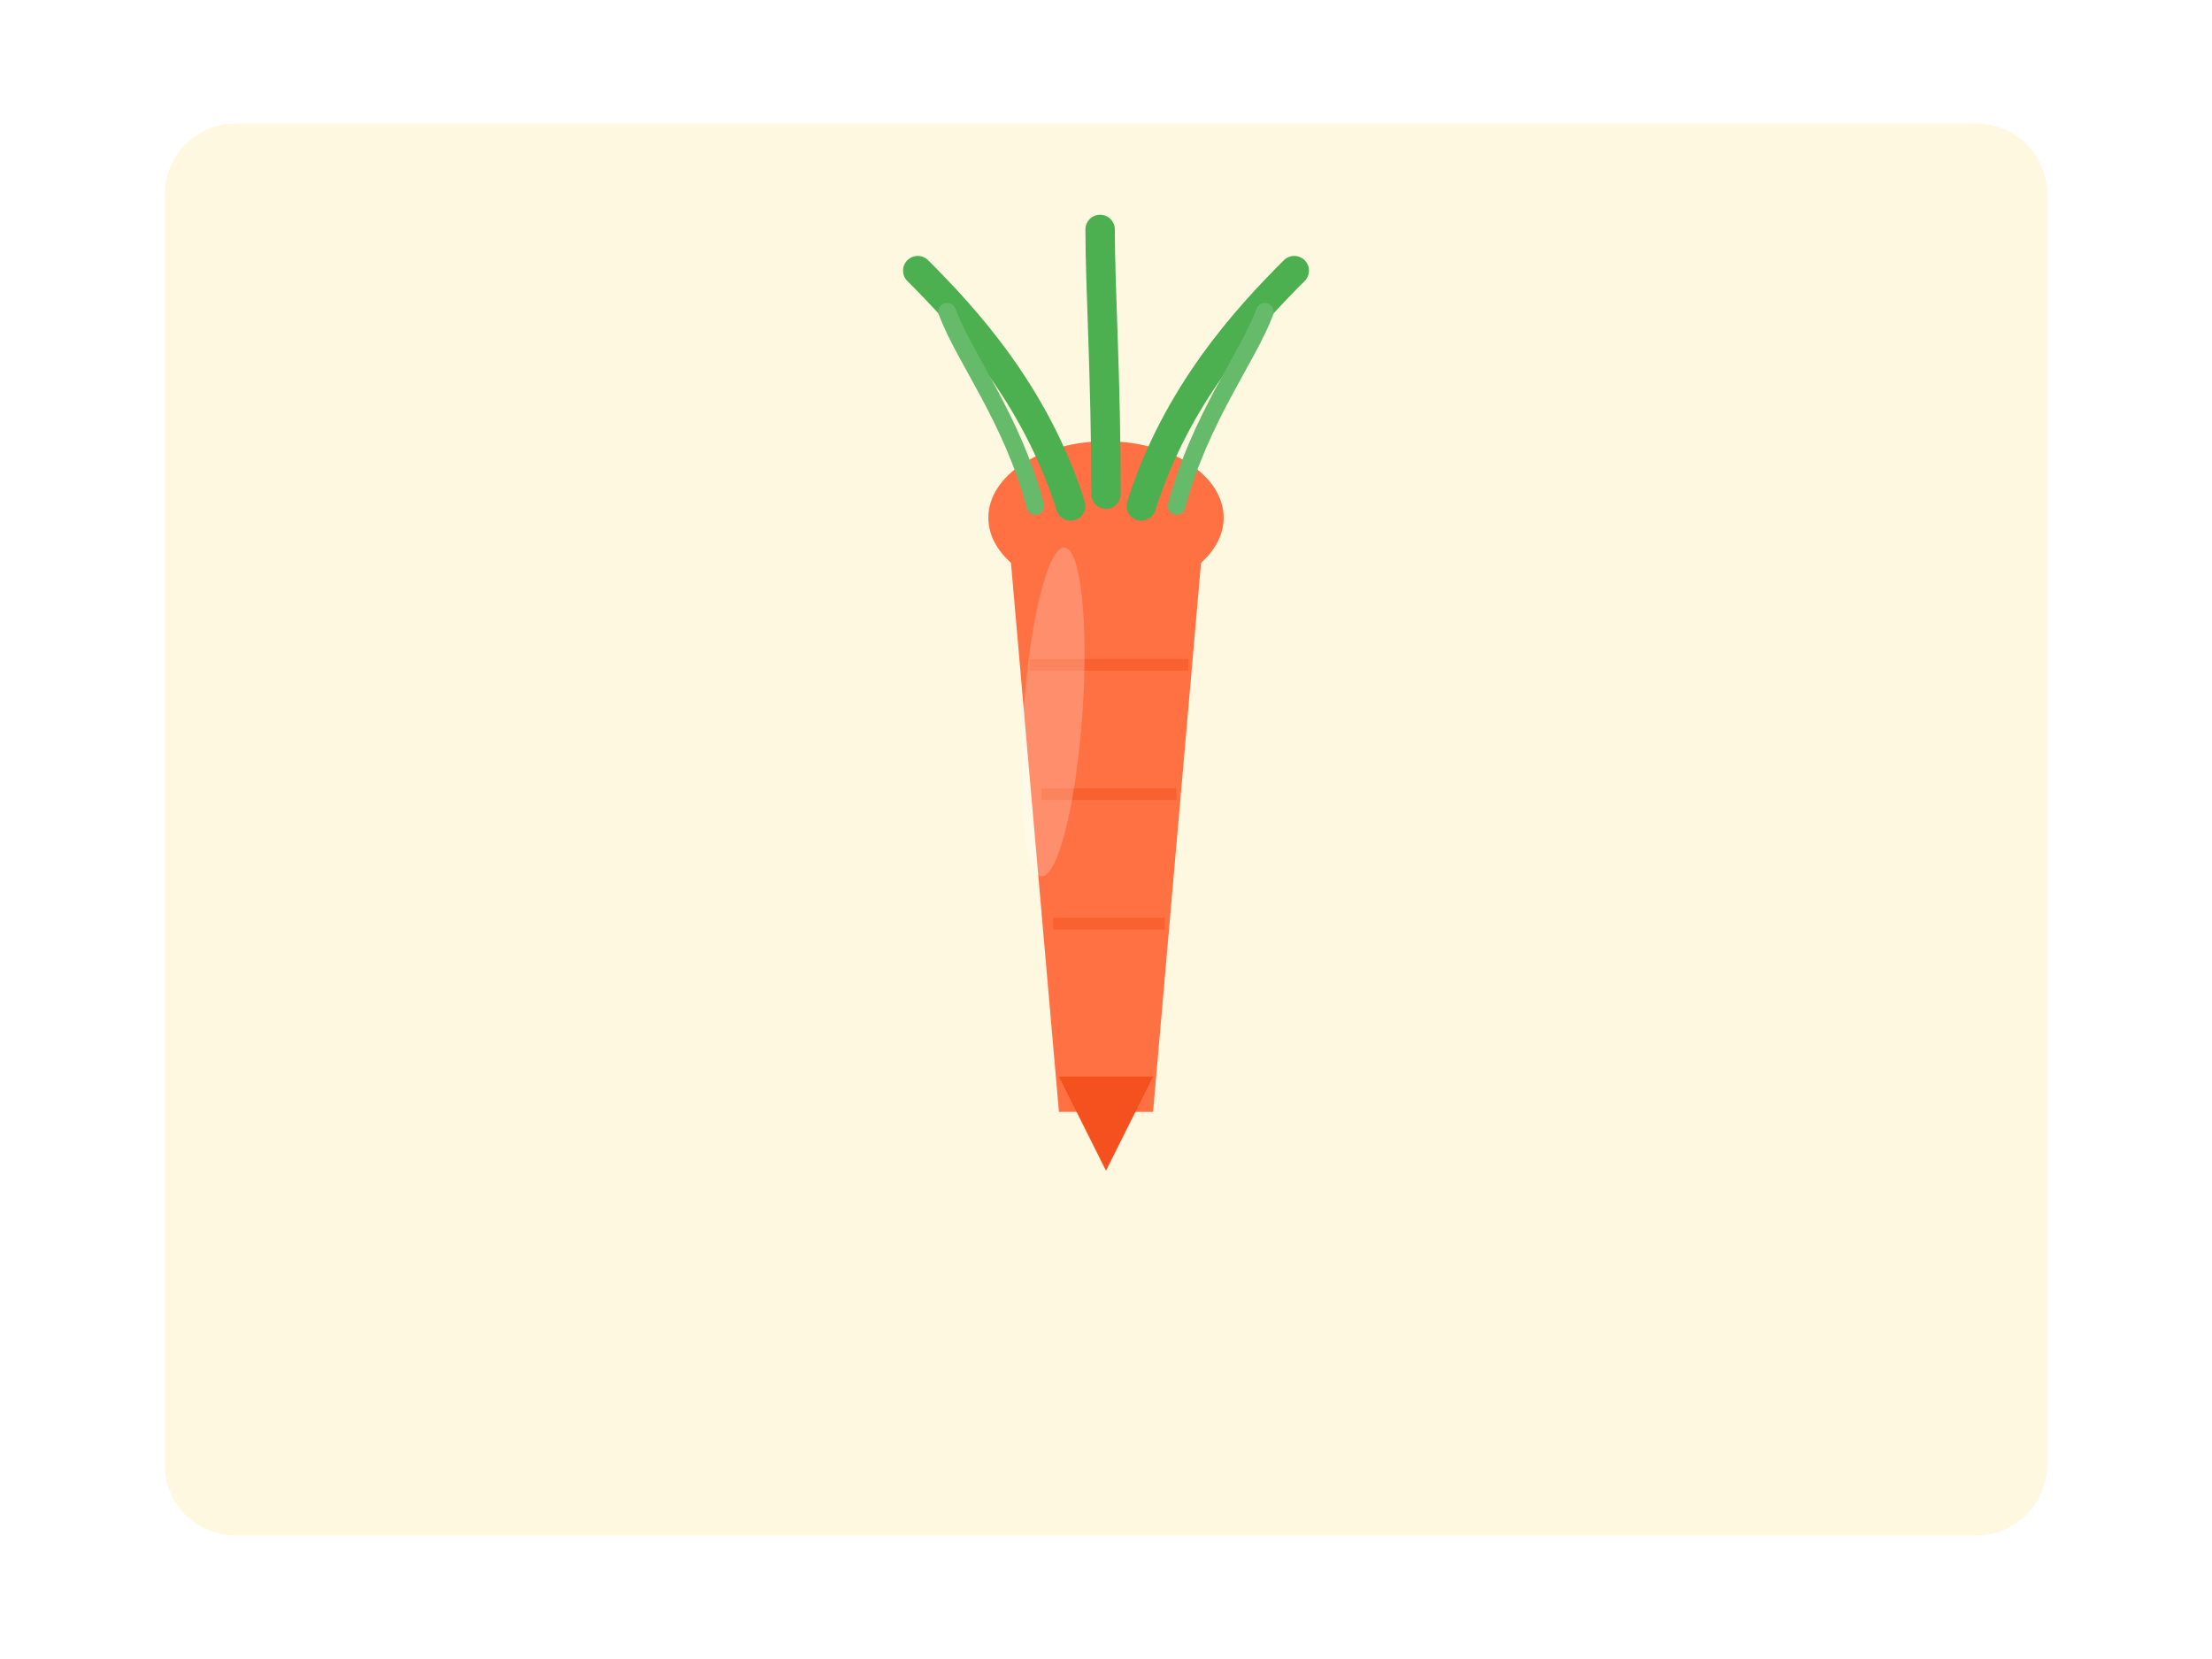
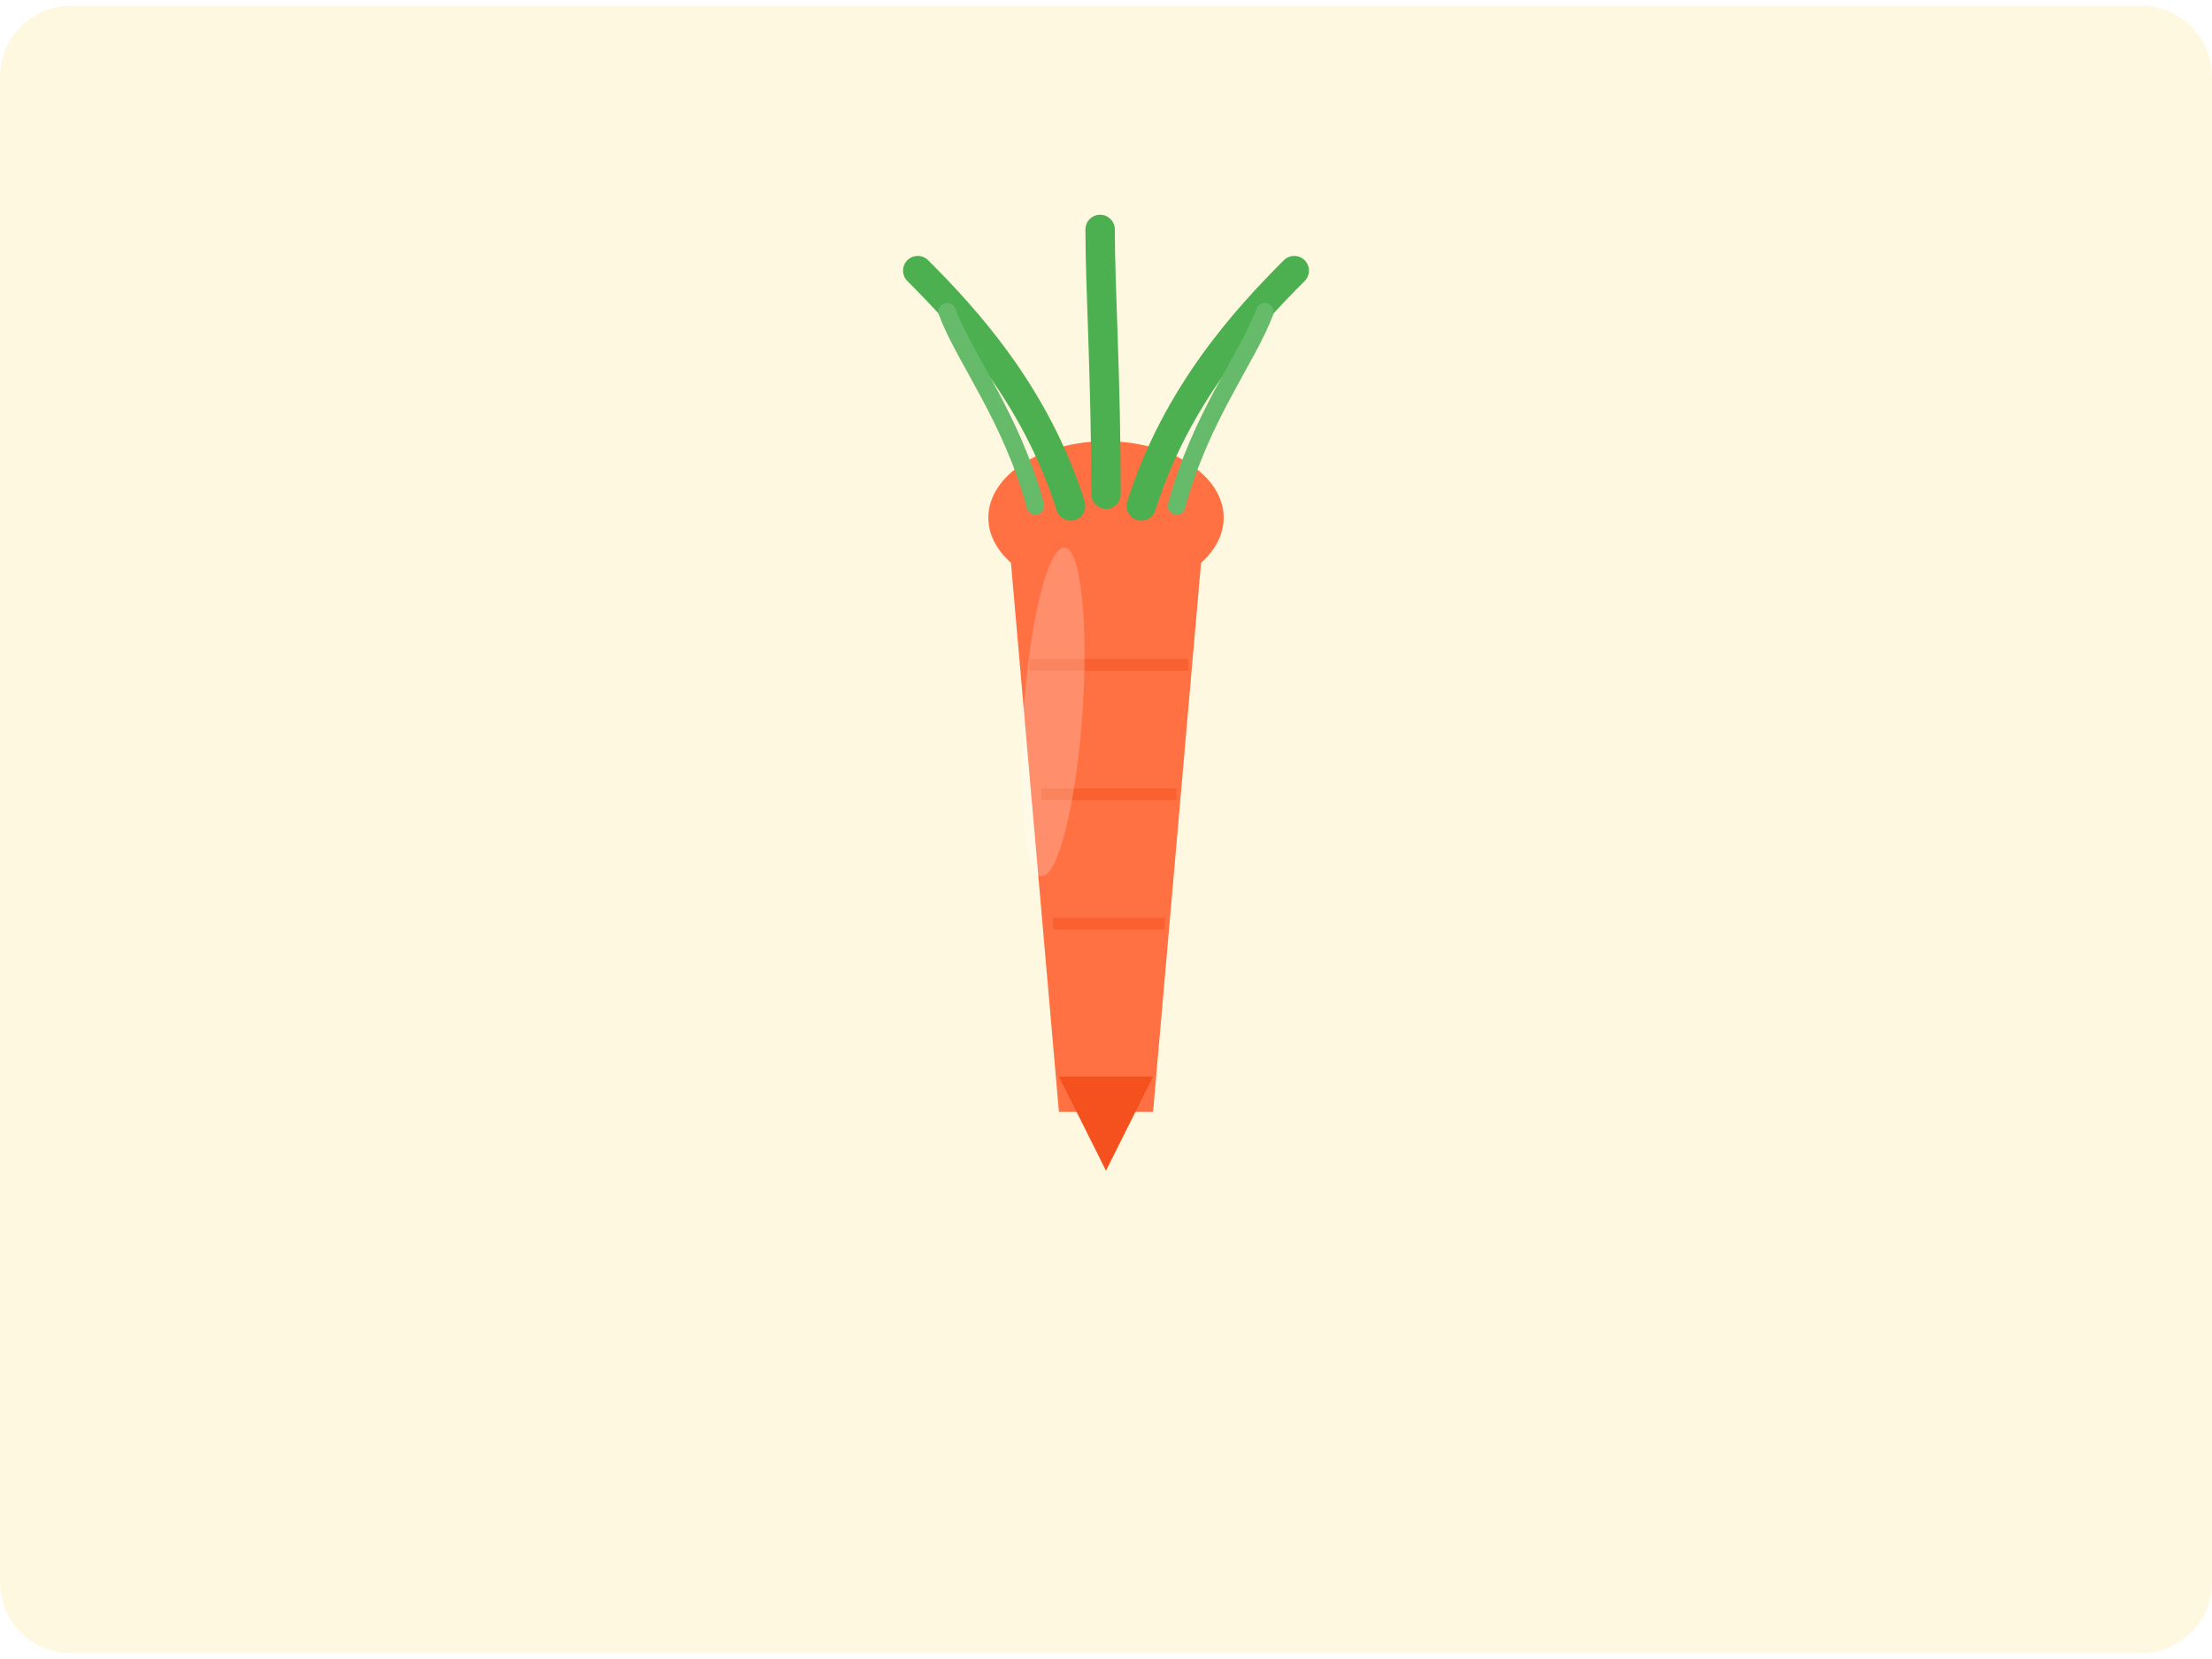
<svg xmlns="http://www.w3.org/2000/svg" width="320" height="240" viewBox="-28 -20 376 280">
-   <rect width="320" height="240" fill="#fff8e1" rx="12" />
+   <rect x="-28" y="-20" width="376" height="280" fill="#fff8e1" rx="12" />
  <path d="M143 65 L177 65 L168 168 L152 168 Z" fill="#ff7043" />
  <ellipse cx="160" cy="67" rx="20" ry="13" fill="#ff7043" />
  <path d="M152 162 L168 162 L160 178 Z" fill="#f4511e" />
  <line x1="147" y1="92" x2="174" y2="92" stroke="#f4511e" stroke-width="2" opacity="0.5" />
  <line x1="149" y1="114" x2="172" y2="114" stroke="#f4511e" stroke-width="2" opacity="0.5" />
  <line x1="151" y1="136" x2="170" y2="136" stroke="#f4511e" stroke-width="2" opacity="0.5" />
  <path d="M154 65 C148 46 136 33 128 25" stroke="#4caf50" stroke-width="5" fill="none" stroke-linecap="round" />
  <path d="M160 63 C160 43 159 28 159 18" stroke="#4caf50" stroke-width="5" fill="none" stroke-linecap="round" />
  <path d="M166 65 C172 46 184 33 192 25" stroke="#4caf50" stroke-width="5" fill="none" stroke-linecap="round" />
  <path d="M148 65 C144 50 136 40 133 32" stroke="#66bb6a" stroke-width="3" fill="none" stroke-linecap="round" />
  <path d="M172 65 C176 50 184 40 187 32" stroke="#66bb6a" stroke-width="3" fill="none" stroke-linecap="round" />
  <ellipse cx="151" cy="100" rx="5" ry="28" fill="rgba(255,255,255,0.22)" transform="rotate(4,151,100)" />
</svg>
